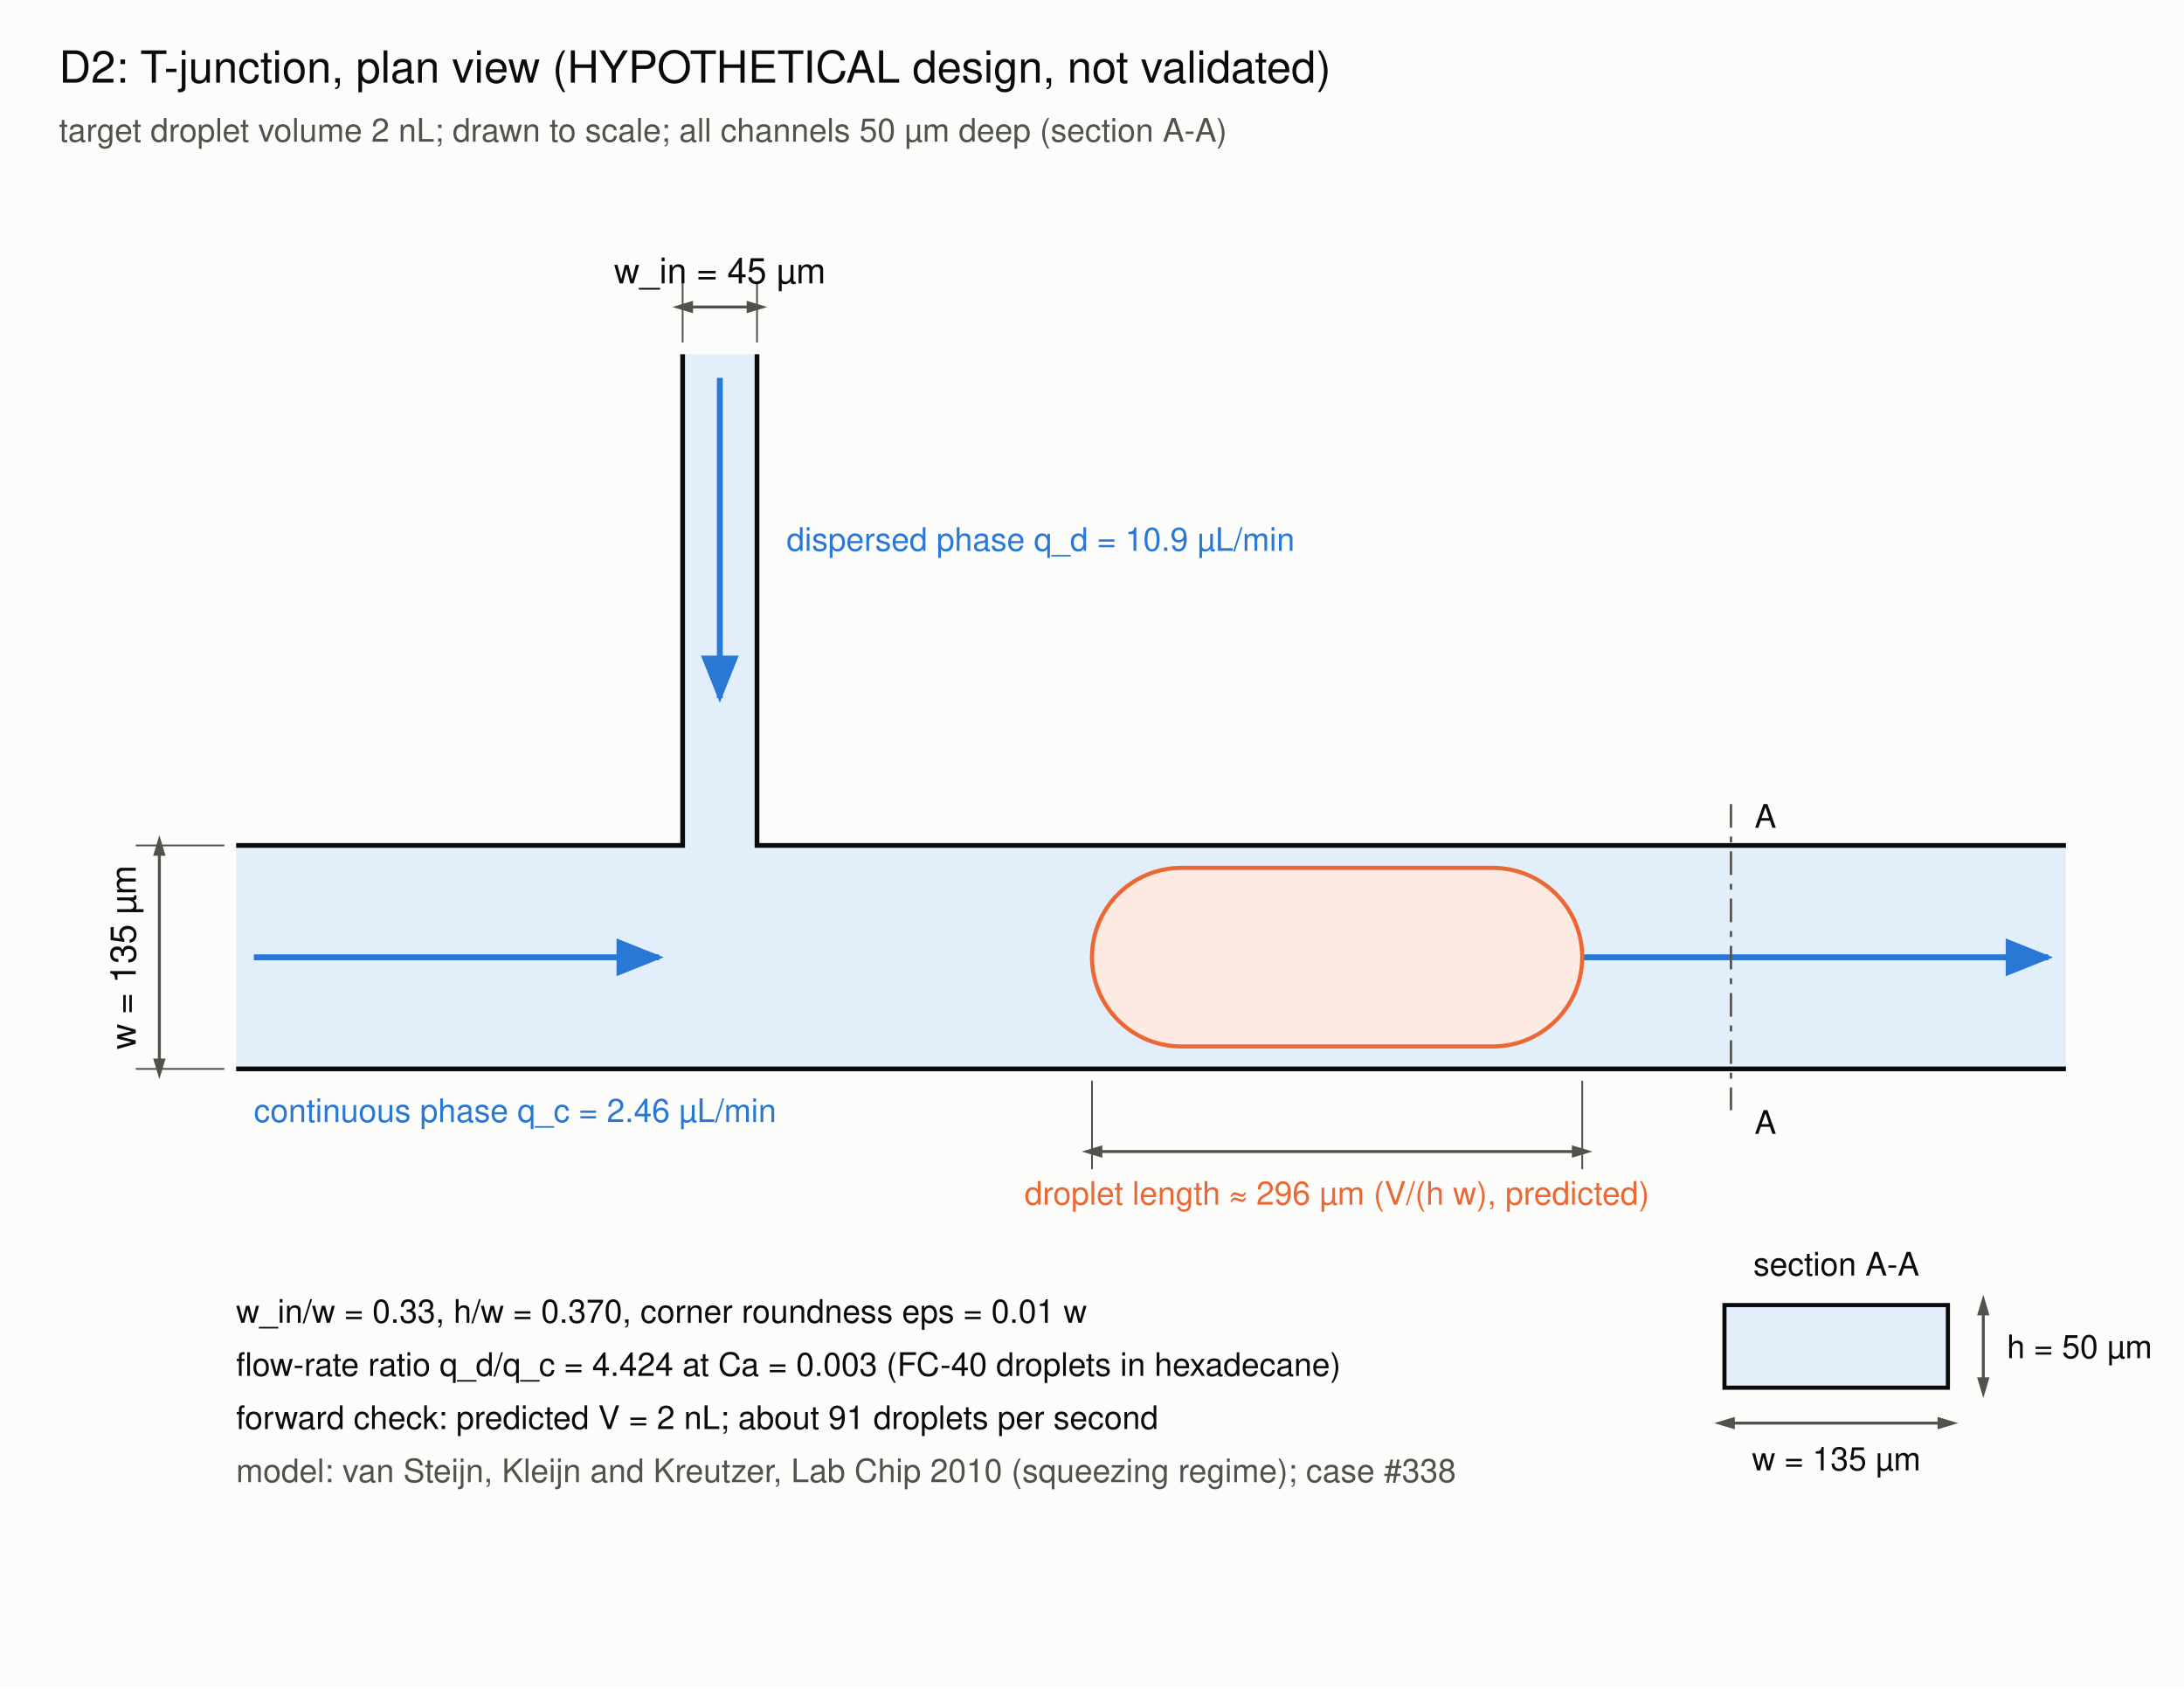
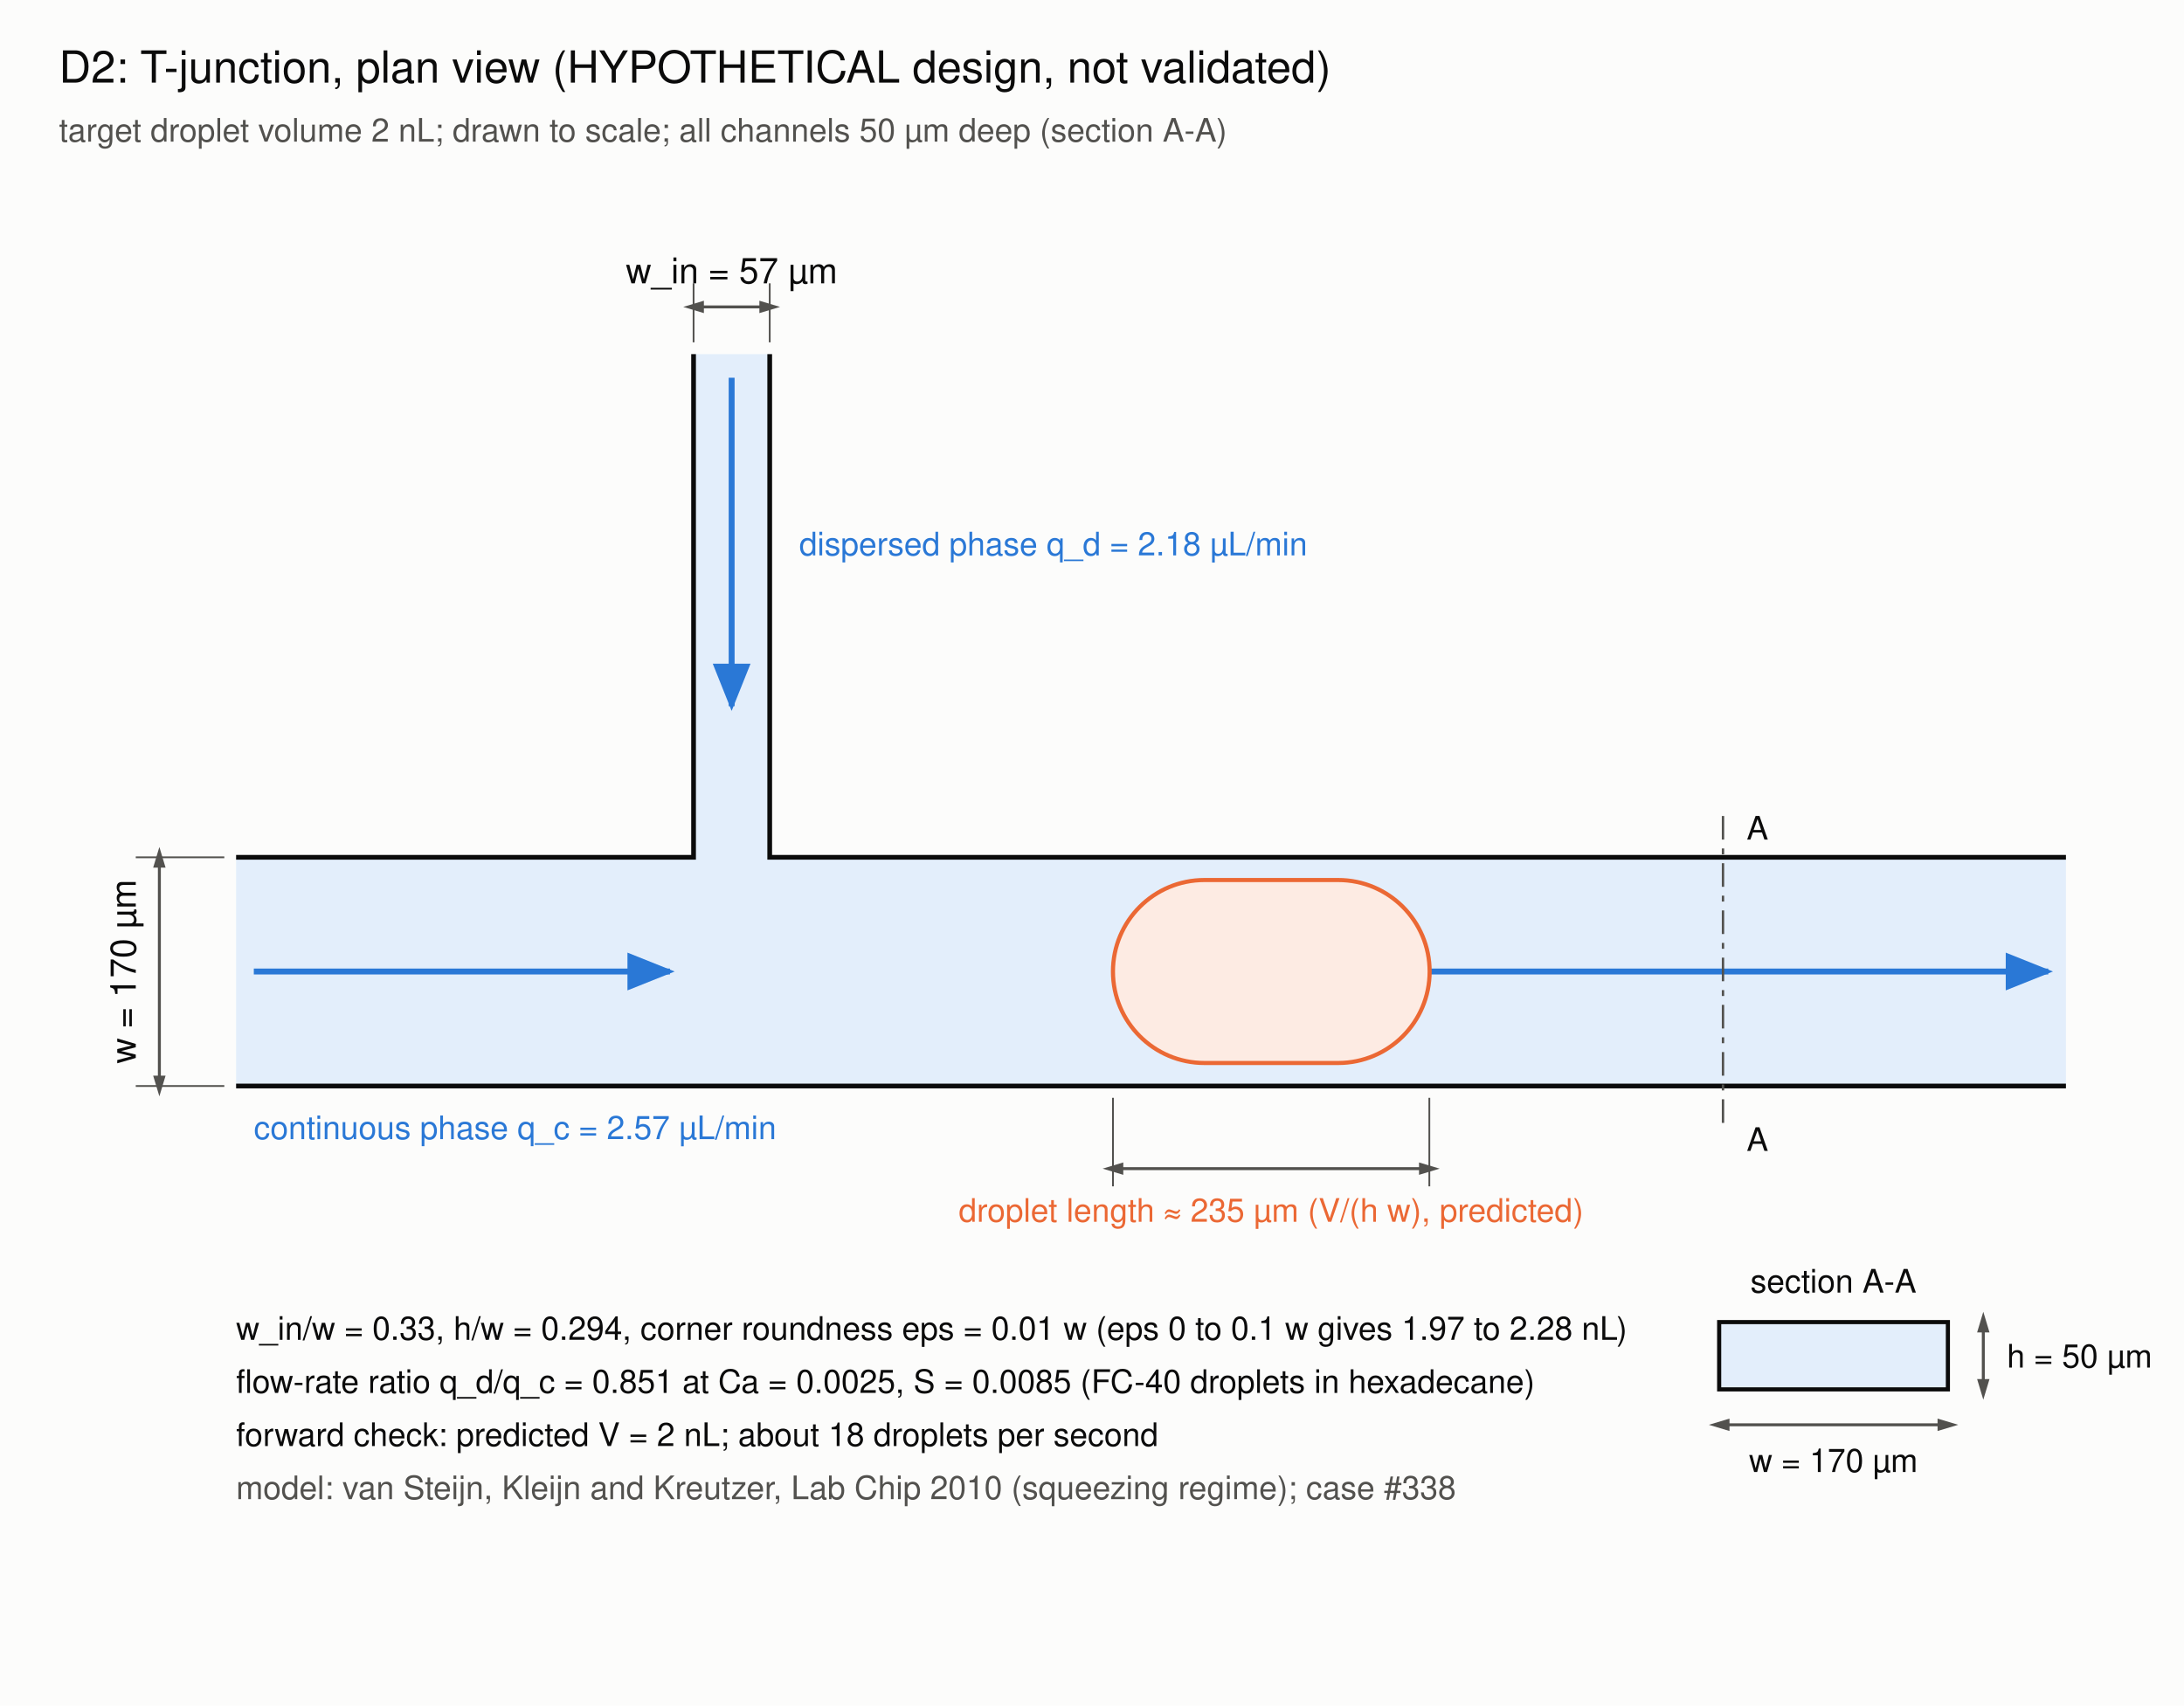
- <svg xmlns="http://www.w3.org/2000/svg" width="740" height="572" viewBox="0 0 740 572" font-family="Helvetica, Arial, sans-serif">
+ <svg xmlns="http://www.w3.org/2000/svg" width="740" height="578" viewBox="0 0 740 578" font-family="Helvetica, Arial, sans-serif">
  <defs>
    <marker id="a" viewBox="0 0 10 10" refX="5" refY="5" markerWidth="7" markerHeight="7" orient="auto-start-reverse">
      <path d="M0,2 L10,5 L0,8 z" fill="#52514e" />
    </marker>
    <marker id="f" viewBox="0 0 10 10" refX="9" refY="5" markerWidth="8" markerHeight="8" orient="auto">
      <path d="M0,1 L10,5 L0,9 z" fill="#2a78d6" />
    </marker>
  </defs>
  <rect width="100%" height="100%" fill="#fcfcfb" />
  <text x="20.0" y="28.0" font-size="15" text-anchor="start" fill="#0b0b0b">D2: T-junction, plan view (HYPOTHETICAL design, not validated)</text>
  <text x="20.0" y="48.0" font-size="11" text-anchor="start" fill="#52514e">target droplet volume 2 nL; drawn to scale; all channels 50 µm deep (section A-A)</text>
-   <path d="M80.0,286.4 H231.3 V120.0 H256.5 V286.4 H700.0 V362.1 H80.0 Z" fill="#e3eefb" stroke="none" />
-   <path d="M80.0,286.4 H231.3 V120.0 M256.5,120.0 V286.4 H700.0 M700.0,362.1 H80.0" fill="none" stroke="#0b0b0b" stroke-width="1.6" />
-   <line x1="86.0" y1="324.3" x2="223.3" y2="324.3" stroke="#2a78d6" stroke-width="2" marker-end="url(#f)" />
-   <text x="86.0" y="380.1" font-size="11" text-anchor="start" fill="#2a78d6">continuous phase q_c = 2.46 µL/min</text>
-   <line x1="243.9" y1="128.0" x2="243.9" y2="236.5" stroke="#2a78d6" stroke-width="2" marker-end="url(#f)" />
-   <text x="266.5" y="186.6" font-size="11" text-anchor="start" fill="#2a78d6">dispersed phase q_d = 10.9 µL/min</text>
-   <line x1="457.9" y1="324.3" x2="694.0" y2="324.3" stroke="#2a78d6" stroke-width="2" marker-end="url(#f)" />
-   <rect x="370.0" y="294.0" width="166.1" height="60.5" rx="30.3" fill="#fdebe3" stroke="#eb6834" stroke-width="1.4" />
-   <line x1="370.0" y1="366.1" x2="370.0" y2="396.1" stroke="#52514e" stroke-width="0.6" />
-   <line x1="536.1" y1="366.1" x2="536.1" y2="396.1" stroke="#52514e" stroke-width="0.6" />
-   <line x1="370.0" y1="390.1" x2="536.1" y2="390.1" stroke="#52514e" stroke-width="1" marker-start="url(#a)" marker-end="url(#a)" />
-   <text x="453.0" y="408.1" font-size="11" text-anchor="middle" fill="#eb6834">droplet length ≈ 296 µm (V/(h w), predicted)</text>
-   <line x1="46.0" y1="286.4" x2="76.0" y2="286.4" stroke="#52514e" stroke-width="0.6" />
-   <line x1="46.0" y1="362.1" x2="76.0" y2="362.1" stroke="#52514e" stroke-width="0.6" />
-   <line x1="54.0" y1="286.4" x2="54.0" y2="362.1" stroke="#52514e" stroke-width="1" marker-start="url(#a)" marker-end="url(#a)" />
-   <text x="46.0" y="324.3" font-size="12" text-anchor="middle" fill="#0b0b0b" transform="rotate(-90 46.0 324.3)">w = 135 µm</text>
-   <line x1="231.3" y1="96.0" x2="231.3" y2="116.0" stroke="#52514e" stroke-width="0.6" />
-   <line x1="256.5" y1="96.0" x2="256.5" y2="116.0" stroke="#52514e" stroke-width="0.6" />
-   <line x1="231.3" y1="104.0" x2="256.5" y2="104.0" stroke="#52514e" stroke-width="1" marker-start="url(#a)" marker-end="url(#a)" />
-   <text x="243.9" y="96.0" font-size="12" text-anchor="middle" fill="#0b0b0b">w_in = 45 µm</text>
-   <line x1="586.5" y1="272.4" x2="586.5" y2="376.1" stroke="#52514e" stroke-width="0.8" stroke-dasharray="8 3 2 3" />
-   <text x="594.5" y="280.4" font-size="11" text-anchor="start" fill="#0b0b0b">A</text>
-   <text x="594.5" y="384.1" font-size="11" text-anchor="start" fill="#0b0b0b">A</text>
-   <text x="622.2" y="432.1" font-size="11" text-anchor="middle" fill="#0b0b0b">section A-A</text>
-   <rect x="584.3" y="442.1" width="75.7" height="28.0" fill="#e3eefb" stroke="#0b0b0b" stroke-width="1.4" />
-   <line x1="584.3" y1="482.1" x2="660.0" y2="482.1" stroke="#52514e" stroke-width="1" marker-start="url(#a)" marker-end="url(#a)" />
-   <text x="622.2" y="498.1" font-size="11" text-anchor="middle" fill="#0b0b0b">w = 135 µm</text>
-   <line x1="672.0" y1="442.1" x2="672.0" y2="470.1" stroke="#52514e" stroke-width="1" marker-start="url(#a)" marker-end="url(#a)" />
-   <text x="680.0" y="460.1" font-size="11" text-anchor="start" fill="#0b0b0b">h = 50 µm</text>
-   <text x="80.0" y="448.1" font-size="11" text-anchor="start" fill="#0b0b0b">w_in/w = 0.33, h/w = 0.370, corner roundness eps = 0.01 w</text>
-   <text x="80.0" y="466.1" font-size="11" text-anchor="start" fill="#0b0b0b">flow-rate ratio q_d/q_c = 4.424 at Ca = 0.003 (FC-40 droplets in hexadecane)</text>
-   <text x="80.0" y="484.1" font-size="11" text-anchor="start" fill="#0b0b0b">forward check: predicted V = 2 nL; about 91 droplets per second</text>
-   <text x="80.0" y="502.1" font-size="11" text-anchor="start" fill="#52514e">model: van Steijn, Kleijn and Kreutzer, Lab Chip 2010 (squeezing regime); case #338</text>
+   <path d="M80.0,290.5 H235.0 V120.0 H260.8 V290.5 H700.0 V368.0 H80.0 Z" fill="#e3eefb" stroke="none" />
+   <path d="M80.0,290.5 H235.0 V120.0 M260.8,120.0 V290.5 H700.0 M700.0,368.0 H80.0" fill="none" stroke="#0b0b0b" stroke-width="1.6" />
+   <line x1="86.0" y1="329.2" x2="227.0" y2="329.2" stroke="#2a78d6" stroke-width="2" marker-end="url(#f)" />
+   <text x="86.0" y="386.0" font-size="11" text-anchor="start" fill="#2a78d6">continuous phase q_c = 2.57 µL/min</text>
+   <line x1="247.9" y1="128.0" x2="247.9" y2="239.3" stroke="#2a78d6" stroke-width="2" marker-end="url(#f)" />
+   <text x="270.8" y="188.2" font-size="11" text-anchor="start" fill="#2a78d6">dispersed phase q_d = 2.18 µL/min</text>
+   <line x1="452.0" y1="329.2" x2="694.0" y2="329.2" stroke="#2a78d6" stroke-width="2" marker-end="url(#f)" />
+   <rect x="377.1" y="298.2" width="107.3" height="62.0" rx="31.0" fill="#fdebe3" stroke="#eb6834" stroke-width="1.4" />
+   <line x1="377.1" y1="372.0" x2="377.1" y2="402.0" stroke="#52514e" stroke-width="0.6" />
+   <line x1="484.3" y1="372.0" x2="484.3" y2="402.0" stroke="#52514e" stroke-width="0.6" />
+   <line x1="377.1" y1="396.0" x2="484.3" y2="396.0" stroke="#52514e" stroke-width="1" marker-start="url(#a)" marker-end="url(#a)" />
+   <text x="430.7" y="414.0" font-size="11" text-anchor="middle" fill="#eb6834">droplet length ≈ 235 µm (V/(h w), predicted)</text>
+   <line x1="46.0" y1="290.5" x2="76.0" y2="290.5" stroke="#52514e" stroke-width="0.6" />
+   <line x1="46.0" y1="368.0" x2="76.0" y2="368.0" stroke="#52514e" stroke-width="0.6" />
+   <line x1="54.0" y1="290.5" x2="54.0" y2="368.0" stroke="#52514e" stroke-width="1" marker-start="url(#a)" marker-end="url(#a)" />
+   <text x="46.0" y="329.2" font-size="12" text-anchor="middle" fill="#0b0b0b" transform="rotate(-90 46.0 329.2)">w = 170 µm</text>
+   <line x1="235.0" y1="96.0" x2="235.0" y2="116.0" stroke="#52514e" stroke-width="0.6" />
+   <line x1="260.8" y1="96.0" x2="260.8" y2="116.0" stroke="#52514e" stroke-width="0.6" />
+   <line x1="235.0" y1="104.0" x2="260.8" y2="104.0" stroke="#52514e" stroke-width="1" marker-start="url(#a)" marker-end="url(#a)" />
+   <text x="247.9" y="96.0" font-size="12" text-anchor="middle" fill="#0b0b0b">w_in = 57 µm</text>
+   <line x1="583.8" y1="276.5" x2="583.8" y2="382.0" stroke="#52514e" stroke-width="0.8" stroke-dasharray="8 3 2 3" />
+   <text x="591.8" y="284.5" font-size="11" text-anchor="start" fill="#0b0b0b">A</text>
+   <text x="591.8" y="390.0" font-size="11" text-anchor="start" fill="#0b0b0b">A</text>
+   <text x="621.2" y="438.0" font-size="11" text-anchor="middle" fill="#0b0b0b">section A-A</text>
+   <rect x="582.5" y="448.0" width="77.5" height="22.8" fill="#e3eefb" stroke="#0b0b0b" stroke-width="1.4" />
+   <line x1="582.5" y1="482.8" x2="660.0" y2="482.8" stroke="#52514e" stroke-width="1" marker-start="url(#a)" marker-end="url(#a)" />
+   <text x="621.2" y="498.8" font-size="11" text-anchor="middle" fill="#0b0b0b">w = 170 µm</text>
+   <line x1="672.0" y1="448.0" x2="672.0" y2="470.8" stroke="#52514e" stroke-width="1" marker-start="url(#a)" marker-end="url(#a)" />
+   <text x="680.0" y="463.4" font-size="11" text-anchor="start" fill="#0b0b0b">h = 50 µm</text>
+   <text x="80.0" y="454.0" font-size="11" text-anchor="start" fill="#0b0b0b">w_in/w = 0.33, h/w = 0.294, corner roundness eps = 0.01 w (eps 0 to 0.1 w gives 1.97 to 2.28 nL)</text>
+   <text x="80.0" y="472.0" font-size="11" text-anchor="start" fill="#0b0b0b">flow-rate ratio q_d/q_c = 0.851 at Ca = 0.0025, S = 0.0085 (FC-40 droplets in hexadecane)</text>
+   <text x="80.0" y="490.0" font-size="11" text-anchor="start" fill="#0b0b0b">forward check: predicted V = 2 nL; about 18 droplets per second</text>
+   <text x="80.0" y="508.0" font-size="11" text-anchor="start" fill="#52514e">model: van Steijn, Kleijn and Kreutzer, Lab Chip 2010 (squeezing regime); case #338</text>
</svg>
